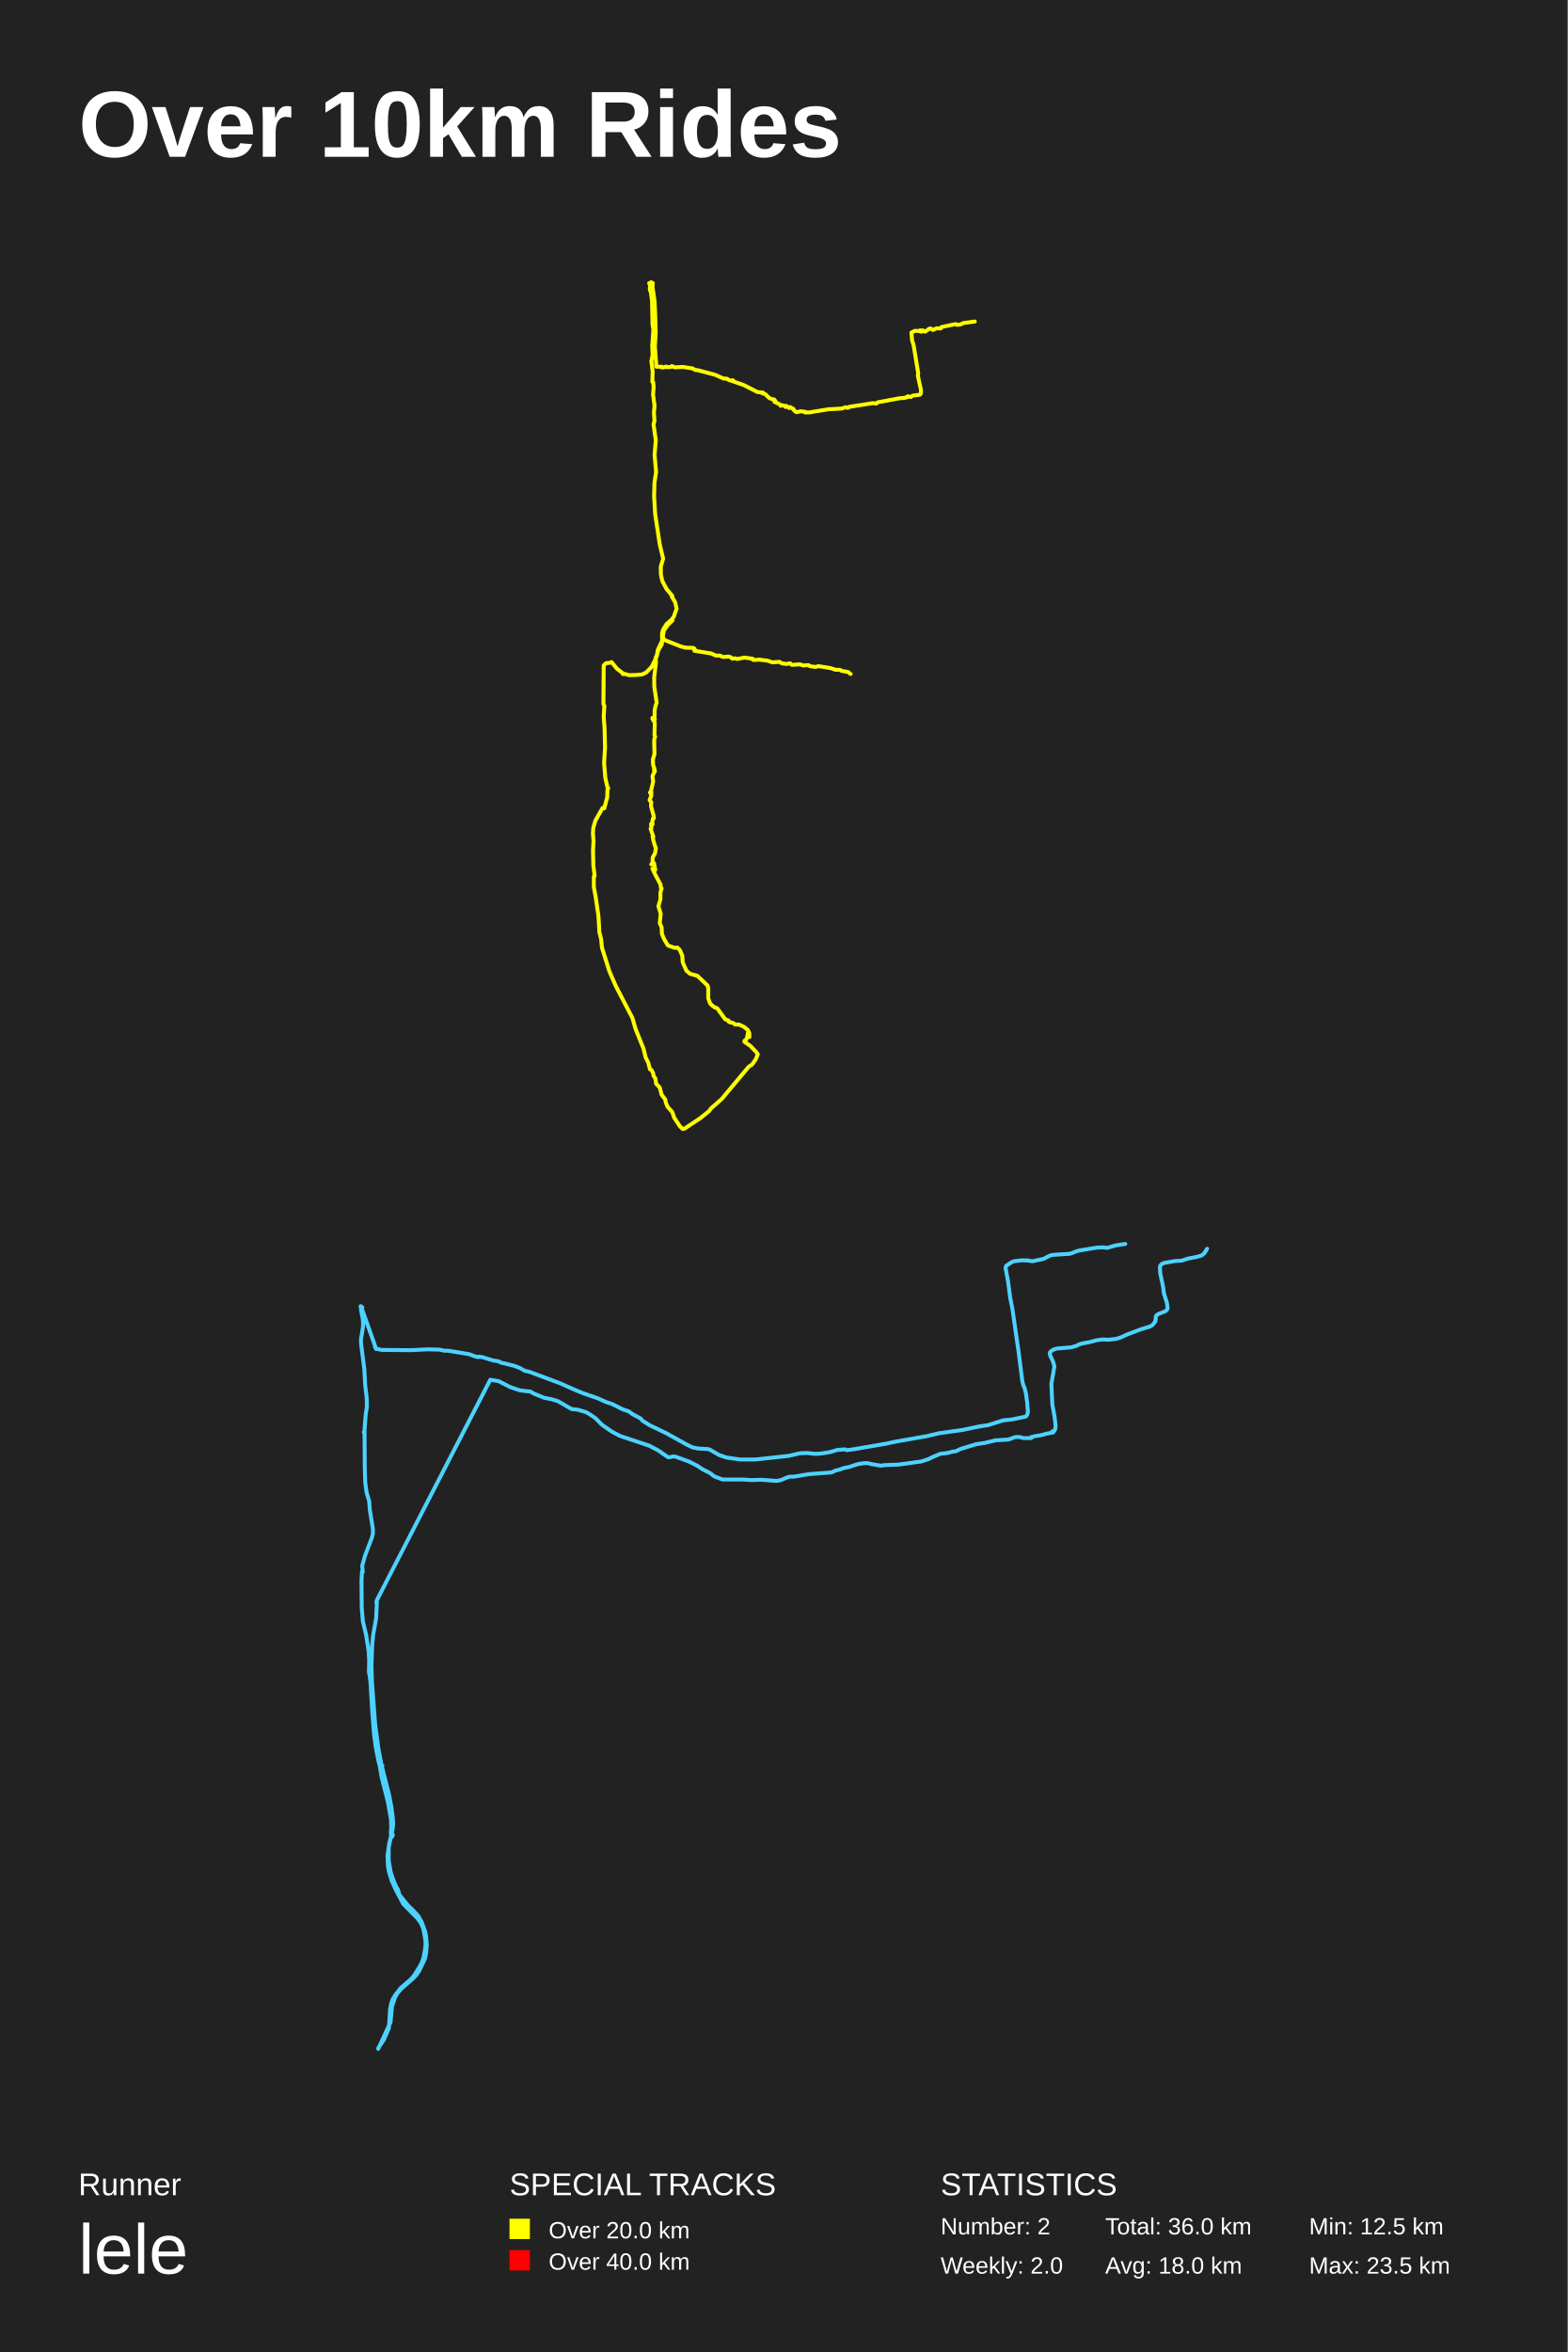
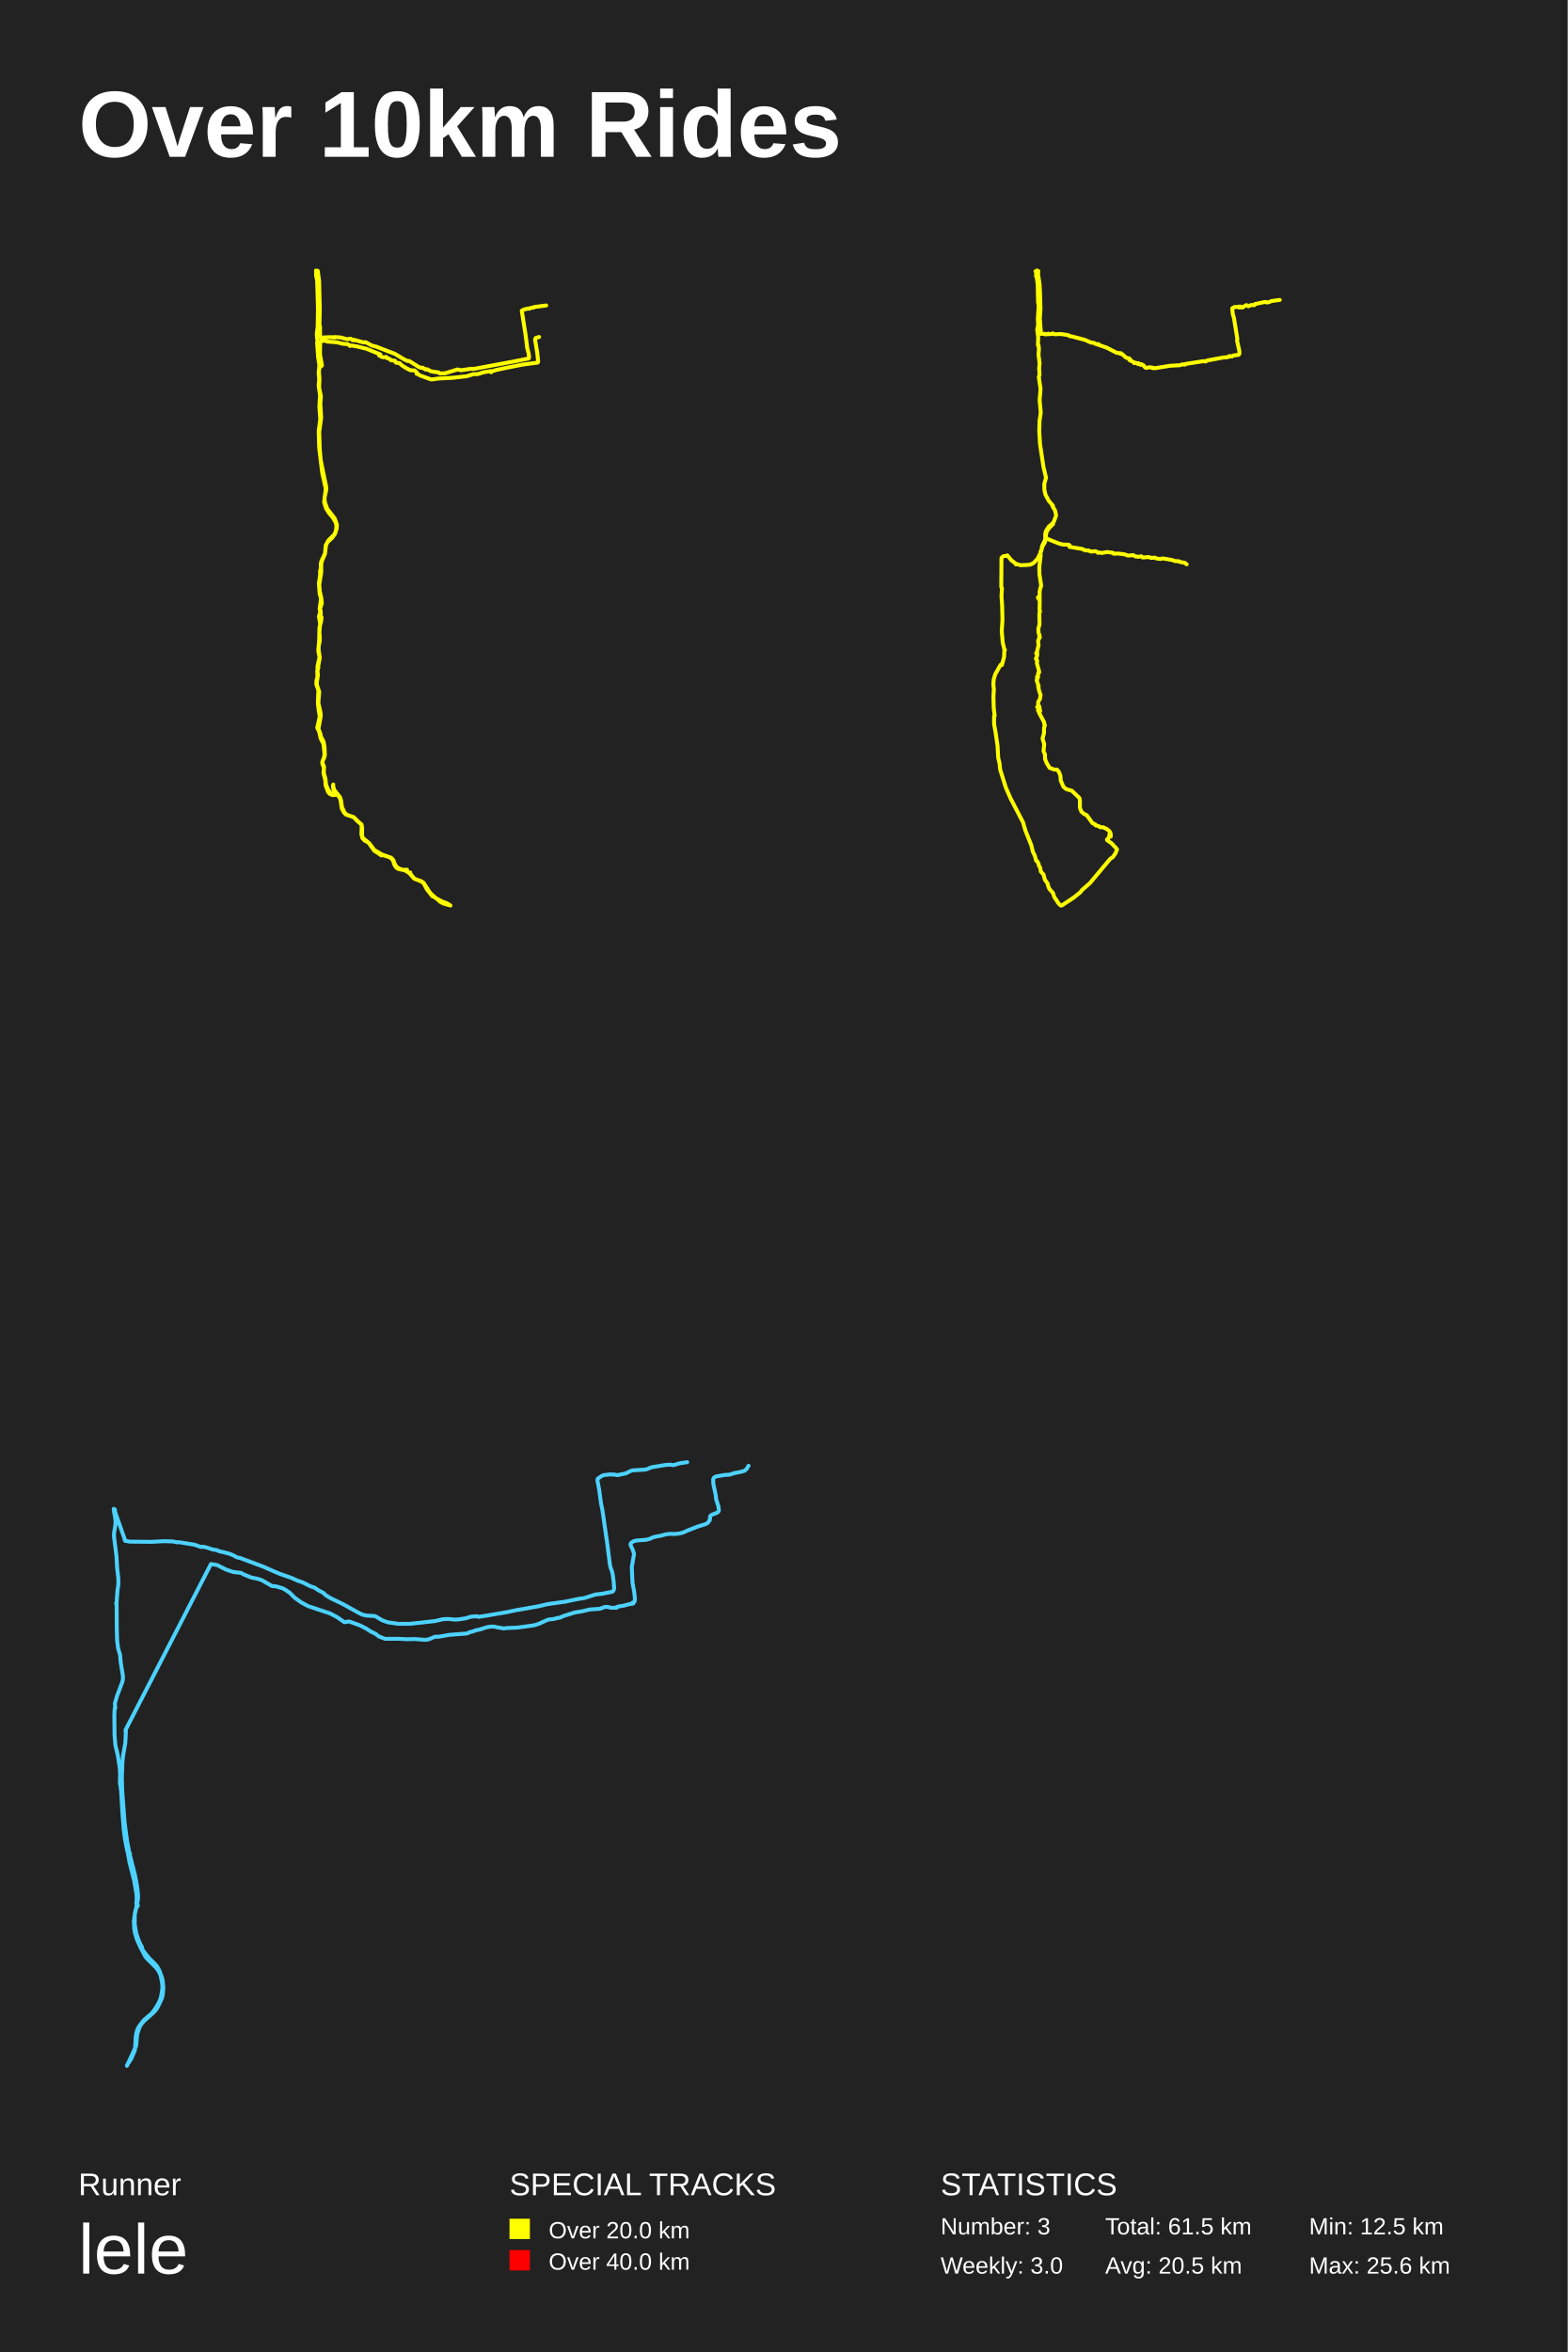
<svg xmlns="http://www.w3.org/2000/svg" baseProfile="full" height="300mm" version="1.1" viewBox="0,0,200,300" width="200mm">
  <defs />
  <rect fill="#222222" height="300" width="200" x="0" y="0" />
  <text fill="#FFFFFF" style="font-size:12px; font-family:Arial; font-weight:bold;" x="10" y="20">Over 10km Rides</text>
  <text fill="#FFFFFF" style="font-size:4px; font-family:Arial" x="10" y="280">Runner</text>
  <text fill="#FFFFFF" style="font-size:9px; font-family:Arial" x="10" y="290">lele</text>
  <text fill="#FFFFFF" style="font-size:4px; font-family:Arial" x="65" y="280">SPECIAL TRACKS</text>
  <rect fill="yellow" height="2.6" width="2.6" x="65" y="283" />
  <text fill="#FFFFFF" style="font-size:3px; font-family:Arial" x="70" y="285.5">Over 20.0 km</text>
  <rect fill="red" height="2.6" width="2.6" x="65" y="287" />
  <text fill="#FFFFFF" style="font-size:3px; font-family:Arial" x="70" y="289.5">Over 40.0 km</text>
  <text fill="#FFFFFF" style="font-size:4px; font-family:Arial" x="120" y="280">STATISTICS</text>
-   <text fill="#FFFFFF" style="font-size:3px; font-family:Arial" x="120" y="285">Number: 2</text>
-   <text fill="#FFFFFF" style="font-size:3px; font-family:Arial" x="120" y="290">Weekly: 2.0</text>
-   <text fill="#FFFFFF" style="font-size:3px; font-family:Arial" x="141" y="285">Total: 36.0 km</text>
-   <text fill="#FFFFFF" style="font-size:3px; font-family:Arial" x="141" y="290">Avg: 18.0 km</text>
+   <text fill="#FFFFFF" style="font-size:3px; font-family:Arial" x="120" y="285">Number: 3</text>
+   <text fill="#FFFFFF" style="font-size:3px; font-family:Arial" x="120" y="290">Weekly: 3.0</text>
+   <text fill="#FFFFFF" style="font-size:3px; font-family:Arial" x="141" y="285">Total: 61.5 km</text>
+   <text fill="#FFFFFF" style="font-size:3px; font-family:Arial" x="141" y="290">Avg: 20.5 km</text>
  <text fill="#FFFFFF" style="font-size:3px; font-family:Arial" x="167" y="285">Min: 12.5 km</text>
-   <text fill="#FFFFFF" style="font-size:3px; font-family:Arial" x="167" y="290">Max: 23.5 km</text>
-   <polyline fill="none" opacity="1" points="124.362,41.01 122.944,41.199 122.475,41.403 122.067,41.432 121.959,41.345 121.718,41.374 120.096,41.723 120.024,41.898 119.495,41.869 119.027,42.087 118.726,41.898 118.582,41.913 118.018,42.306 117.705,42.131 117.585,42.306 117.465,42.219 117.417,42.291 117.393,42.131 117.321,42.219 116.684,42.204 116.275,42.422 116.359,43.398 116.564,44.083 117.14,47.607 117.092,47.912 117.489,49.718 117.501,50.141 117.369,50.344 116.443,50.461 116.203,50.636 115.843,50.548 115.747,50.679 115.686,50.606 115.47,50.752 114.773,50.796 111.95,51.32 111.781,51.48 111.361,51.422 108.297,51.902 108.237,52.004 108.105,52.019 107.852,51.946 107.42,52.106 105.677,52.208 103.587,52.543 103.467,52.587 102.746,52.616 102.637,52.572 102.746,52.529 102.145,52.456 101.652,52.572 101.532,52.543 101.232,52.267 101.244,52.179 100.787,51.917 100.679,52.048 100.294,51.757 100.222,51.917 100.15,51.801 99.814,51.684 99.585,51.757 99.501,51.582 98.792,51.247 98.925,51.131 98.792,51.072 98.756,50.941 98.696,50.985 98.156,50.781 97.591,50.242 97.242,50.17 97.327,50.068 96.642,50.009 94.899,49.121 93.349,48.582 93.542,48.539 93.469,48.495 93.337,48.568 93.025,48.495 92.749,48.306 92.292,48.277 91.199,47.796 88.928,47.199 88.747,47.214 88.351,46.995 87.125,46.806 86.056,46.849 85.719,46.689 85.731,46.762 85.575,46.806 85.071,46.835 84.998,46.748 84.614,46.879 84.326,46.835 84.434,46.777 83.737,46.777 83.545,44.141 83.653,42.568 83.593,40.238 83.508,38.418 83.244,36.612 83.28,36.102 83.04,36.0 82.884,36.306 82.944,36.189 82.812,36.131 82.956,36.262 82.896,36.903 83.04,37.311 83.184,38.403 83.244,41.374 83.352,42.044 83.208,44.112 83.256,45.248 83.1,46.078 83.268,47.403 83.22,48.699 83.328,48.728 83.388,49.354 83.316,50.344 83.508,51.757 83.424,52.645 83.496,53.708 83.376,54.13 83.665,56.169 83.508,58.004 83.701,60.202 83.496,61.557 83.448,63.304 83.581,65.561 84.169,69.448 84.602,71.254 84.302,72.273 84.314,73.263 84.494,74.107 85.034,75.126 85.779,76.014 85.695,76.087 86.128,76.801 86.32,77.645 85.96,78.65 85.707,79.013 85.022,79.61 84.578,80.338 84.458,80.833 84.47,81.736 83.917,82.915 83.773,83.774 83.701,83.745 83.629,83.978 83.689,84.487 83.46,86.38 83.472,87.588 83.773,89.612 83.629,90.048 83.52,90.543 83.508,91.533 83.244,91.562 83.545,91.781 83.424,91.621 83.22,91.635 83.533,92.188 83.496,93.76 83.581,93.95 83.484,94.226 83.46,94.532 83.496,96.162 83.292,96.89 83.304,97.094 83.292,97.094 83.34,97.662 83.496,98.04 83.496,98.2 83.424,98.2 83.557,98.36 83.328,98.782 83.244,99.03 83.328,99.699 83.052,100.893 83.112,101.097 82.92,101.082 83.112,101.432 82.872,102.043 83.016,102.247 83.088,102.305 83.052,102.814 83.412,104.139 83.424,104.372 83.292,104.401 83.22,104.794 83.244,105.172 83.124,105.041 83.064,105.1 83.1,105.609 83.004,105.696 83.352,106.73 83.256,106.686 83.34,107.137 83.52,107.778 83.677,108.185 83.569,108.84 83.268,109.379 83.244,110.107 83.088,110.252 83.436,110.077 83.593,110.965 83.232,110.791 83.581,111.533 84.265,112.814 84.314,113.265 84.41,113.323 84.253,113.818 84.253,114.706 84.001,115.594 84.289,116.554 84.169,117.748 84.41,118.286 84.446,119.13 84.722,119.785 85.203,120.586 86.032,120.891 86.44,120.877 86.753,121.211 87.041,121.895 87.101,122.754 87.57,123.816 88.038,124.209 88.976,124.471 90.273,125.708 90.357,126.043 90.357,127.353 90.61,128.022 90.898,128.284 91.199,128.502 91.499,128.604 92.52,130.016 92.941,130.161 92.953,130.307 93.109,130.394 93.506,130.467 93.806,130.685 94.287,130.685 94.911,130.976 95.404,131.369 95.596,131.791 95.608,132.272 95.572,131.864 95.452,131.617 95.32,132.315 95.152,132.679 94.983,132.737 94.971,132.883 95.728,133.407 96.413,134.12 96.678,134.454 96.425,135.095 95.981,135.749 95.5,136.084 92.052,140.202 90.706,141.381 90.454,141.73 89.348,142.618 87.317,143.971 87.089,144.0 86.753,143.68 86.008,142.559 85.767,141.846 85.167,141.177 84.95,140.653 84.854,140.217 84.41,139.635 84.169,138.718 83.713,138.238 83.605,137.554 83.376,137.219 83.34,136.914 83.1,136.462 82.92,136.39 82.691,135.517 82.367,134.876 82.091,133.741 81.093,131.267 80.685,129.856 78.546,125.737 77.753,123.918 76.792,120.862 76.696,119.829 76.467,118.897 76.347,116.831 75.999,114.444 75.758,113.134 75.758,111.795 75.842,111.78 75.854,111.678 75.698,110.383 75.65,108.433 75.722,107.283 75.638,106.308 75.698,105.551 75.951,104.692 76.852,103.091 76.96,103.004 77.092,103.105 77.465,101.708 77.501,100.747 77.597,100.529 77.549,100.631 77.224,99.234 77.068,97.327 77.188,95.391 77.128,92.902 77.02,91.431 77.104,90.019 76.984,89.83 77.02,84.88 77.32,84.589 77.981,84.516 78.017,84.444 78.702,85.288 79.399,85.827 79.471,85.987 79.579,85.929 80.264,86.118 81.25,86.089 81.898,86.03 82.439,85.783 83.112,85.084 83.364,84.618 83.761,83.774 84.001,82.857 83.977,82.944 84.422,82.202 84.59,80.717 84.794,80.12 85.803,79.115 85.323,79.523 84.698,80.426 84.566,81.124 84.698,81.605 86.921,82.478 87.462,82.609 88.459,82.639 88.627,82.77 88.579,83.002 90.73,83.352 91.307,83.614 91.823,83.614 92.076,83.745 92.304,83.803 92.941,83.745 93.229,83.832 93.433,84.022 93.746,83.963 94.058,84.051 94.971,83.876 96.029,84.022 95.993,84.109 96.137,84.182 96.846,84.138 97.927,84.269 98.54,84.487 99.441,84.415 99.754,84.618 100.342,84.691 100.799,84.604 101.027,84.808 102.061,84.735 102.445,84.88 103.142,84.837 103.322,84.968 104.019,85.07 104.44,84.968 105.942,85.215 106.615,85.434 107.155,85.434 107.36,85.565 108.225,85.725 108.381,85.87 108.525,85.972" stroke="yellow" stroke-dasharray="none" stroke-linecap="round" stroke-linejoin="round" stroke-width="0.5" />
-   <polyline fill="none" opacity="1" points="143.562,158.667 142.346,158.847 141.249,159.171 140.715,159.099 139.944,159.135 137.72,159.494 137.216,159.638 136.83,159.817 136.445,159.925 134.221,160.069 133.895,160.177 133.124,160.572 131.789,160.86 131.582,160.86 131.048,160.752 131.077,160.788 130.425,160.752 129.417,160.86 129.031,161.004 128.349,161.471 128.29,161.758 128.616,163.519 128.883,165.568 129.15,166.898 129.951,172.432 130.425,176.17 130.544,176.673 130.692,176.997 130.87,177.644 131.048,178.937 131.137,180.159 131.018,180.519 130.84,180.698 129.061,181.058 127.993,181.165 126.066,181.776 124.88,181.956 122.834,182.387 119.779,182.819 118.267,183.178 114.175,183.897 113.018,184.148 109.044,184.831 108.007,184.975 107.829,184.867 106.82,184.939 105.842,185.226 104.685,185.406 104.033,185.442 102.936,185.334 102.016,185.37 100.652,185.694 96.382,186.161 94.425,186.161 92.675,185.909 91.727,185.586 90.57,184.903 90.333,184.831 89.058,184.759 88.346,184.615 87.605,184.256 85.025,182.819 82.86,181.776 82.0,181.237 81.703,180.914 80.755,180.411 80.191,180.015 79.45,179.764 78.086,179.081 77.315,178.829 76.277,178.362 74.32,177.679 73.193,177.212 71.502,176.458 67.558,174.984 66.936,174.84 66.372,174.517 65.661,174.229 64.386,173.906 64.0,173.834 63.526,173.618 62.962,173.546 61.568,173.115 61.124,173.043 60.975,173.079 61.005,173.115 60.946,173.079 60.59,173.007 59.819,172.72 57.209,172.289 56.705,172.289 56.053,172.145 54.54,172.109 52.465,172.217 48.669,172.181 48.046,172.037 47.928,171.929 47.839,171.785 47.987,172.073 46.059,166.61 46.059,166.718 46.119,166.718 46.0,166.61 46.03,166.754 46.237,166.754 46.03,166.682 46.089,167.257 46.267,168.156 46.326,168.803 46.297,169.342 46.059,170.779 46.059,171.354 46.474,174.589 46.593,176.745 46.771,178.183 46.801,178.722 46.801,179.476 46.652,180.447 46.474,182.783 46.504,182.675 46.415,182.675 46.504,182.603 46.534,187.095 46.534,187.059 46.593,189.072 46.771,190.365 47.097,191.48 47.186,192.629 47.572,195.001 47.572,195.433 47.572,195.648 47.423,196.187 46.563,198.451 46.208,199.709 46.267,200.392 46.267,200.535 46.208,200.392 46.178,200.571 46.119,201.542 46.148,205.063 46.297,206.824 46.712,208.549 47.038,210.669 47.097,211.747 47.068,213.328 47.157,213.688 47.275,214.694 47.483,218.251 47.72,221.234 47.928,222.779 48.283,224.647 48.402,225.043 48.61,225.079 48.787,225.222 48.402,225.007 48.699,226.731 49.47,229.75 49.885,232.085 49.914,233.056 49.855,233.738 49.885,233.63 49.885,234.385 50.003,234.313 50.122,234.062 49.974,233.846 49.647,235.176 49.44,236.685 49.499,238.086 49.618,238.733 49.974,239.883 50.507,241.068 51.456,242.865 53.236,244.661 53.68,245.272 53.977,245.919 54.096,246.458 54.244,247.32 54.303,247.895 54.214,248.721 54.007,249.799 53.799,250.338 53.502,250.913 52.791,252.027 52.376,252.494 51.16,253.536 50.448,254.434 50.092,255.009 49.885,255.656 49.766,256.303 49.618,258.674 48.965,260.183 48.283,261.189 48.254,261.333 49.825,257.919 50.003,255.943 50.389,254.794 50.715,254.219 51.189,253.68 52.702,252.35 53.147,251.883 53.502,251.344 54.214,249.835 54.362,249.117 54.451,248.075 54.362,247.033 54.244,246.386 53.799,245.164 53.354,244.374 52.761,243.727 52.049,243.044 50.952,241.679 50.774,241.032 50.507,240.601 50.389,240.278 50.329,240.35 50.389,240.386 49.855,238.841 49.588,237.331 49.588,235.643 50.092,233.307 50.152,232.66 50.122,231.978 49.944,230.54 49.618,228.851 48.669,225.115 48.283,223.102 47.868,220.012 47.453,214.55 47.394,212.502 47.483,209.843 47.601,208.585 47.987,206.393 48.076,204.488 48.076,204.345 48.016,204.416 48.016,204.345 48.076,204.201 48.046,204.165 62.547,175.99 63.614,176.17 65.097,176.925 66.046,177.248 66.402,177.356 67.677,177.5 68.092,177.751 69.427,178.29 70.346,178.47 71.176,178.722 72.926,179.728 73.667,179.8 74.764,180.123 75.209,180.375 75.951,180.878 76.811,181.74 77.997,182.567 79.064,183.142 82.83,184.4 83.987,185.011 85.232,185.873 85.381,185.873 85.944,185.766 86.181,185.801 87.871,186.412 88.939,186.951 89.651,187.419 90.57,187.886 91.133,188.317 92.171,188.712 94.692,188.712 95.908,188.784 97.153,188.748 99.081,188.892 99.644,188.784 100.297,188.497 100.712,188.353 101.275,188.353 103.173,188.03 106.02,187.814 106.346,187.706 106.494,187.598 107.087,187.455 107.68,187.239 108.273,187.131 109.489,186.736 110.231,186.628 110.735,186.628 111.12,186.736 112.395,186.951 112.811,186.88 114.649,186.808 117.526,186.412 118.415,186.125 119.097,185.801 119.928,185.442 120.876,185.334 121.529,185.155 121.914,185.119 122.507,184.831 124.494,184.22 125.651,184.04 127.015,183.717 128.675,183.609 129.565,183.286 130.04,183.286 130.573,183.43 131.522,183.43 131.641,183.358 131.522,183.322 132.056,183.178 132.768,183.07 133.568,182.855 134.369,182.711 134.25,182.567 134.517,182.495 134.577,182.387 134.636,182.244 134.666,181.812 134.547,180.77 134.25,179.117 134.132,176.493 134.517,174.301 134.339,173.654 133.984,172.9 133.924,172.612 133.984,172.432 134.369,172.145 134.873,172.001 136.652,171.857 137.394,171.642 137.601,171.498 138.105,171.354 139.084,171.175 139.855,170.959 140.626,170.851 141.427,170.887 142.346,170.779 142.969,170.599 143.74,170.24 145.43,169.593 146.705,169.198 147.031,169.018 147.417,168.515 147.387,168.407 147.446,168.263 147.446,167.94 147.506,167.796 147.743,167.617 148.662,167.257 148.9,167.041 148.959,166.826 148.87,166.179 148.484,164.957 148.395,164.202 148.01,162.369 147.98,161.615 148.01,161.471 148.129,161.291 148.425,161.111 149.789,160.86 150.797,160.788 151.539,160.536 152.666,160.321 153.288,160.141 153.644,159.853 154.0,159.278" stroke="#4DD2FF" stroke-dasharray="none" stroke-linecap="round" stroke-linejoin="round" stroke-width="0.5" />
+   <text fill="#FFFFFF" style="font-size:3px; font-family:Arial" x="167" y="290">Max: 25.6 km</text>
+   <polyline fill="none" opacity="1" points="69.681,38.964 68.137,39.159 68.09,39.24 67.778,39.24 67.56,39.377 67.437,39.343 66.84,39.481 66.566,39.63 67.011,42.441 67.266,44.358 67.229,44.266 67.437,45.069 67.503,45.563 67.456,45.723 65.742,46.067 60.506,47.043 60.061,47.043 58.811,47.226 58.376,47.123 56.756,47.617 56.113,47.639 55.961,47.502 55.185,47.398 54.872,47.318 54.55,47.112 54.304,47.146 54.257,47.054 54.067,47.02 53.925,46.894 53.745,46.928 53.452,46.825 52.212,46.044 51.956,46.033 51.577,45.849 50.384,45.138 47.97,44.208 47.439,44.082 46.644,43.646 46.351,43.669 45.11,43.325 45.167,43.405 44.94,43.382 44.788,43.222 44.58,43.199 44.343,43.279 43.415,43.038 42.629,42.992 42.686,43.061 42.232,43.004 40.916,43.061 40.83,42.866 40.83,41.684 40.755,41.374 40.802,39.446 40.707,35.785 40.537,34.546 40.319,34.5 40.329,35.189 40.461,35.751 40.565,39.354 40.527,41.73 40.414,42.579 40.461,43.245 40.584,43.577 40.452,43.658 40.584,45.54 40.745,46.561 40.651,47.628 40.726,48.305 40.66,49.211 40.83,50.451 40.745,51.862 40.859,53.434 40.66,55.006 40.726,57.152 41.105,60.307 41.56,62.337 41.351,64.035 41.588,64.839 41.995,65.47 42.459,66.009 42.781,66.559 42.914,66.961 42.914,67.271 42.847,67.741 42.648,68.189 41.881,68.946 41.55,69.565 41.465,70.598 41.001,71.573 40.935,71.883 40.925,72.502 40.821,72.915 40.849,73.213 40.688,74.452 40.774,75.68 40.954,76.391 40.774,77.664 40.859,78.066 40.688,78.639 40.802,78.479 40.935,78.456 40.935,78.777 41.029,78.777 40.954,79.282 40.755,80.027 40.717,81.736 40.603,82.964 40.764,83.847 40.509,84.994 40.499,85.132 40.527,85.074 40.622,85.12 40.499,85.533 40.565,86.129 40.376,86.783 40.357,87.288 40.622,88.045 40.556,89.674 40.632,90.396 40.793,91.417 40.471,92.828 40.707,93.287 40.916,94.193 41.114,94.606 41.2,94.674 41.238,94.628 41.19,94.743 41.247,94.823 41.399,96.074 41.351,96.532 41.114,97.209 41.124,97.415 41.313,97.897 41.275,98.631 41.503,99.537 41.531,100.156 41.863,101.039 42.09,101.28 42.459,101.429 42.715,101.315 42.686,101.406 42.961,101.349 43.245,101.59 43.444,102.003 43.595,103.115 43.889,103.654 44.135,103.907 45.091,104.205 46.142,105.225 46.114,106.464 46.237,106.911 46.512,107.209 47.013,107.484 47.771,108.54 48.254,108.826 48.642,109.113 48.86,109.078 49.769,109.365 50.128,109.721 50.318,110.305 50.573,110.695 50.848,110.844 51.653,111.016 52.155,111.326 52.344,111.292 52.325,111.487 52.818,112.048 53.802,112.461 54.039,112.645 54.465,113.436 55.156,114.319 55.412,114.422 56.046,114.892 56.084,114.984 56.567,115.248 57.467,115.5 57.012,115.202 56.397,114.984 55.611,114.56 54.995,114.009 54.777,113.746 54.039,112.599 53.717,112.381 52.874,112.094 52.486,111.613 51.899,111.074 51.861,110.971 51.927,110.936 51.473,110.948 51.085,110.856 50.621,110.604 50.327,110.133 50.185,109.709 49.911,109.411 48.746,108.998 47.761,108.425 47.118,107.565 46.303,106.888 46.19,106.567 46.199,105.558 46.095,105.134 45.565,104.709 45.129,104.239 44.192,103.895 43.946,103.631 43.624,102.92 43.51,102.095 43.377,101.682 42.639,100.753 42.506,100.294 42.516,100.065 42.468,100.248 42.544,100.73 42.895,101.223 42.866,101.315 42.071,101.154 42.09,101.028 41.853,100.718 41.597,100.088 41.522,99.354 41.304,98.562 41.342,97.794 41.143,97.301 41.152,97.071 41.351,96.693 41.446,96.28 41.399,95.259 41.275,94.583 40.925,93.917 40.878,93.596 40.546,92.748 40.641,92.69 40.669,92.736 40.916,91.36 40.887,90.855 40.613,89.651 40.726,88.251 40.433,87.38 40.423,87.013 40.527,86.359 40.499,86.451 40.48,85.544 40.802,83.881 40.641,82.849 40.66,82.356 40.793,81.771 40.793,81.094 40.745,80.704 40.84,79.557 40.707,78.674 40.783,78.502 40.783,78.582 40.802,78.261 40.925,78.226 40.906,77.859 40.793,77.733 41.058,76.964 40.991,76.288 40.793,75.416 40.736,74.544 40.982,72.995 40.982,71.917 41.086,71.504 41.446,70.701 41.597,69.531 41.787,69.141 42.383,68.59 42.734,68.097 42.961,67.408 42.98,66.915 42.686,66.101 41.749,64.896 41.446,64.058 41.399,63.473 41.616,62.521 41.616,62.108 40.925,58.746 40.793,57.266 40.726,55.086 40.972,53.285 40.868,51.483 40.944,50.554 40.717,49.475 40.755,48.316 40.688,47.41 40.774,46.756 40.878,46.676 40.963,46.733 41.077,46.607 40.821,45.218 40.849,43.669 41.048,43.474 41.446,43.463 41.758,43.566 42.961,43.658 43.775,43.853 44.391,43.899 44.656,44.128 44.826,44.071 45.498,44.174 46.739,44.484 48.509,45.195 48.358,45.333 48.661,45.505 48.954,45.574 49.276,45.528 49.39,45.689 49.721,45.781 49.863,45.953 50.394,46.022 50.526,46.262 50.981,46.32 51.227,46.572 51.814,46.951 52.363,47.226 52.874,47.249 53.158,47.479 53.168,47.697 53.319,47.697 53.584,47.892 55.033,48.408 55.942,48.282 57.732,48.19 59.578,47.984 60.383,47.72 60.932,47.72 61.718,47.479 62.532,47.341 62.608,47.33 62.655,47.479 62.845,47.33 63.309,47.192 64.644,46.905 66.689,46.503 68.592,46.251 68.658,46.136 68.535,44.966 68.261,43.325 68.327,43.118 68.781,42.981" stroke="yellow" stroke-dasharray="none" stroke-linecap="round" stroke-linejoin="round" stroke-width="0.5" />
+   <polyline fill="none" opacity="1" points="163.271,38.257 162.208,38.399 161.856,38.552 161.55,38.574 161.469,38.509 161.289,38.53 160.072,38.793 160.018,38.924 159.622,38.902 159.27,39.066 159.045,38.924 158.937,38.935 158.513,39.229 158.279,39.098 158.189,39.229 158.099,39.164 158.063,39.219 158.045,39.098 157.99,39.164 157.513,39.153 157.206,39.317 157.27,40.049 157.423,40.562 157.855,43.205 157.819,43.434 158.117,44.789 158.126,45.105 158.026,45.258 157.333,45.346 157.152,45.477 156.882,45.411 156.81,45.509 156.765,45.455 156.603,45.564 156.08,45.597 153.962,45.99 153.836,46.11 153.521,46.066 151.223,46.427 151.178,46.503 151.078,46.514 150.889,46.46 150.565,46.58 149.258,46.656 147.69,46.907 147.6,46.94 147.059,46.962 146.978,46.929 147.059,46.896 146.609,46.842 146.239,46.929 146.149,46.907 145.924,46.7 145.933,46.634 145.59,46.438 145.509,46.536 145.221,46.318 145.167,46.438 145.113,46.35 144.86,46.263 144.689,46.318 144.626,46.187 144.094,45.935 144.193,45.848 144.094,45.804 144.067,45.706 144.022,45.739 143.617,45.586 143.193,45.182 142.932,45.127 142.995,45.051 142.481,45.007 141.175,44.341 140.012,43.937 140.156,43.904 140.102,43.871 140.003,43.926 139.769,43.871 139.561,43.729 139.219,43.707 138.399,43.347 136.696,42.899 136.56,42.91 136.263,42.746 135.344,42.604 134.542,42.637 134.29,42.517 134.299,42.572 134.181,42.604 133.803,42.626 133.749,42.561 133.46,42.659 133.244,42.626 133.325,42.582 132.803,42.582 132.658,40.606 132.74,39.426 132.694,37.678 132.631,36.313 132.433,34.959 132.46,34.576 132.28,34.5 132.163,34.729 132.208,34.642 132.109,34.598 132.217,34.697 132.172,35.177 132.28,35.483 132.388,36.302 132.433,38.53 132.514,39.033 132.406,40.584 132.442,41.436 132.325,42.058 132.451,43.052 132.415,44.024 132.496,44.046 132.541,44.516 132.487,45.258 132.631,46.318 132.568,46.984 132.622,47.781 132.532,48.098 132.749,49.627 132.631,51.003 132.776,52.652 132.622,53.667 132.586,54.978 132.685,56.67 133.127,59.586 133.451,60.94 133.226,61.705 133.235,62.447 133.37,63.08 133.776,63.845 134.335,64.511 134.272,64.565 134.596,65.1 134.74,65.734 134.47,66.487 134.281,66.76 133.767,67.208 133.433,67.754 133.343,68.125 133.352,68.802 132.938,69.686 132.83,70.331 132.776,70.309 132.721,70.483 132.767,70.866 132.595,72.285 132.604,73.191 132.83,74.709 132.721,75.036 132.64,75.407 132.631,76.15 132.433,76.172 132.658,76.335 132.568,76.215 132.415,76.226 132.649,76.641 132.622,77.82 132.685,77.962 132.613,78.17 132.595,78.399 132.622,79.622 132.469,80.168 132.478,80.32 132.469,80.32 132.505,80.746 132.622,81.03 132.622,81.15 132.568,81.15 132.667,81.27 132.496,81.587 132.433,81.772 132.496,82.275 132.289,83.17 132.334,83.323 132.19,83.312 132.334,83.574 132.154,84.032 132.262,84.185 132.316,84.229 132.289,84.611 132.559,85.604 132.568,85.779 132.469,85.801 132.415,86.095 132.433,86.379 132.343,86.281 132.298,86.325 132.325,86.707 132.253,86.772 132.514,87.547 132.442,87.515 132.505,87.853 132.64,88.333 132.758,88.639 132.676,89.13 132.451,89.534 132.433,90.08 132.316,90.189 132.577,90.058 132.694,90.724 132.424,90.593 132.685,91.15 133.199,92.11 133.235,92.449 133.307,92.492 133.19,92.863 133.19,93.529 133.001,94.195 133.217,94.916 133.127,95.811 133.307,96.215 133.334,96.848 133.542,97.339 133.902,97.939 134.524,98.168 134.83,98.157 135.065,98.409 135.281,98.922 135.326,99.566 135.677,100.362 136.029,100.657 136.732,100.853 137.705,101.781 137.768,102.032 137.768,103.015 137.957,103.517 138.174,103.713 138.399,103.877 138.624,103.953 139.39,105.012 139.706,105.121 139.715,105.23 139.832,105.296 140.129,105.35 140.354,105.514 140.715,105.514 141.184,105.732 141.553,106.027 141.697,106.343 141.706,106.704 141.679,106.398 141.589,106.212 141.49,106.736 141.364,107.009 141.238,107.053 141.229,107.162 141.796,107.555 142.31,108.09 142.508,108.341 142.319,108.821 141.986,109.312 141.625,109.563 139.039,112.652 138.029,113.536 137.84,113.798 137.011,114.463 135.488,115.478 135.317,115.5 135.065,115.26 134.506,114.42 134.326,113.885 133.875,113.383 133.713,112.99 133.641,112.663 133.307,112.226 133.127,111.538 132.785,111.178 132.703,110.665 132.532,110.414 132.505,110.185 132.325,109.847 132.19,109.792 132.019,109.137 131.775,108.657 131.568,107.806 130.82,105.951 130.514,104.892 128.91,101.803 128.315,100.439 127.594,98.147 127.522,97.372 127.35,96.673 127.26,95.123 126.999,93.333 126.819,92.35 126.819,91.346 126.882,91.335 126.891,91.259 126.774,90.287 126.738,88.825 126.792,87.962 126.729,87.231 126.774,86.663 126.963,86.019 127.639,84.818 127.72,84.753 127.819,84.829 128.098,83.781 128.125,83.061 128.198,82.897 128.162,82.973 127.918,81.925 127.801,80.495 127.891,79.043 127.846,77.176 127.765,76.073 127.828,75.014 127.738,74.872 127.765,71.16 127.99,70.942 128.486,70.887 128.513,70.833 129.027,71.466 129.549,71.87 129.603,71.99 129.685,71.946 130.198,72.088 130.937,72.067 131.424,72.023 131.829,71.837 132.334,71.313 132.523,70.964 132.821,70.331 133.001,69.643 132.983,69.708 133.316,69.151 133.442,68.038 133.596,67.59 134.353,66.837 133.992,67.142 133.524,67.819 133.424,68.343 133.524,68.704 135.191,69.359 135.596,69.457 136.344,69.479 136.47,69.577 136.434,69.752 138.047,70.014 138.48,70.21 138.867,70.21 139.057,70.309 139.228,70.352 139.706,70.309 139.922,70.374 140.075,70.516 140.309,70.472 140.544,70.538 141.229,70.407 142.022,70.516 141.995,70.582 142.103,70.636 142.634,70.603 143.445,70.702 143.905,70.866 144.581,70.811 144.815,70.964 145.257,71.018 145.599,70.953 145.771,71.106 146.546,71.051 146.834,71.16 147.357,71.128 147.492,71.226 148.014,71.302 148.33,71.226 149.456,71.411 149.961,71.575 150.367,71.575 150.52,71.673 151.169,71.794 151.286,71.903 151.394,71.979" stroke="yellow" stroke-dasharray="none" stroke-linecap="round" stroke-linejoin="round" stroke-width="0.5" />
+   <polyline fill="none" opacity="1" points="87.671,186.501 86.759,186.635 85.937,186.878 85.536,186.824 84.958,186.851 83.29,187.121 82.912,187.228 82.623,187.363 82.334,187.444 80.666,187.552 80.421,187.633 79.843,187.929 78.842,188.145 78.686,188.145 78.286,188.064 78.308,188.091 77.819,188.064 77.063,188.145 76.773,188.253 76.262,188.603 76.217,188.819 76.462,190.14 76.662,191.676 76.862,192.673 77.463,196.824 77.819,199.628 77.908,200.005 78.019,200.247 78.152,200.733 78.286,201.703 78.353,202.619 78.264,202.889 78.13,203.024 76.796,203.293 75.995,203.374 74.549,203.832 73.66,203.967 72.125,204.291 69.834,204.614 68.7,204.883 65.631,205.423 64.764,205.611 61.783,206.123 61.005,206.231 60.871,206.15 60.115,206.204 59.381,206.42 58.514,206.555 58.025,206.582 57.202,206.501 56.512,206.528 55.489,206.77 52.287,207.121 50.819,207.121 49.507,206.932 48.795,206.689 47.928,206.177 47.75,206.123 46.793,206.069 46.259,205.962 45.703,205.692 43.769,204.614 42.145,203.832 41.5,203.428 41.278,203.185 40.566,202.808 40.143,202.512 39.587,202.323 38.564,201.811 37.986,201.622 37.208,201.272 35.74,200.76 34.895,200.409 33.627,199.843 30.669,198.738 30.202,198.63 29.779,198.388 29.245,198.172 28.289,197.929 28.0,197.876 27.644,197.714 27.222,197.66 26.176,197.336 25.843,197.283 25.731,197.309 25.754,197.336 25.709,197.309 25.442,197.256 24.864,197.04 22.907,196.716 22.529,196.716 22.04,196.609 20.905,196.582 19.348,196.663 16.502,196.636 16.035,196.528 15.946,196.447 15.879,196.339 15.99,196.555 14.544,192.458 14.544,192.539 14.589,192.539 14.5,192.458 14.522,192.565 14.678,192.565 14.522,192.512 14.567,192.943 14.7,193.617 14.745,194.102 14.722,194.506 14.544,195.584 14.544,196.016 14.856,198.442 14.945,200.059 15.078,201.137 15.1,201.541 15.1,202.107 14.989,202.835 14.856,204.587 14.878,204.506 14.811,204.506 14.878,204.452 14.9,207.821 14.9,207.794 14.945,209.304 15.078,210.274 15.323,211.11 15.39,211.972 15.679,213.751 15.679,214.074 15.679,214.236 15.568,214.64 14.923,216.338 14.656,217.282 14.7,217.794 14.7,217.902 14.656,217.794 14.633,217.929 14.589,218.656 14.611,221.297 14.722,222.618 15.034,223.912 15.278,225.502 15.323,226.31 15.301,227.496 15.367,227.766 15.456,228.52 15.612,231.188 15.79,233.425 15.946,234.584 16.213,235.986 16.301,236.282 16.457,236.309 16.591,236.417 16.301,236.255 16.524,237.549 17.102,239.812 17.414,241.564 17.436,242.292 17.391,242.804 17.414,242.723 17.414,243.289 17.502,243.235 17.591,243.046 17.48,242.885 17.236,243.882 17.08,245.013 17.124,246.064 17.213,246.55 17.48,247.412 17.881,248.301 18.592,249.649 19.927,250.996 20.26,251.454 20.483,251.939 20.572,252.343 20.683,252.99 20.727,253.421 20.661,254.041 20.505,254.85 20.349,255.254 20.127,255.685 19.593,256.52 19.282,256.871 18.37,257.652 17.836,258.326 17.569,258.757 17.414,259.242 17.325,259.727 17.213,261.505 16.724,262.637 16.213,263.392 16.19,263.499 17.369,260.94 17.502,259.457 17.792,258.595 18.036,258.164 18.392,257.76 19.526,256.763 19.86,256.412 20.127,256.008 20.661,254.876 20.772,254.338 20.839,253.556 20.772,252.775 20.683,252.289 20.349,251.373 20.016,250.78 19.571,250.295 19.037,249.783 18.214,248.759 18.081,248.274 17.881,247.951 17.792,247.708 17.747,247.762 17.792,247.789 17.391,246.63 17.191,245.499 17.191,244.232 17.569,242.48 17.614,241.995 17.591,241.483 17.458,240.405 17.213,239.139 16.502,236.336 16.213,234.827 15.901,232.509 15.59,228.413 15.545,226.876 15.612,224.882 15.701,223.939 15.99,222.295 16.057,220.866 16.057,220.758 16.012,220.812 16.012,220.758 16.057,220.651 16.035,220.624 26.91,199.493 27.711,199.628 28.823,200.194 29.535,200.436 29.801,200.517 30.758,200.625 31.069,200.813 32.07,201.218 32.759,201.353 33.382,201.541 34.694,202.296 35.25,202.35 36.073,202.592 36.407,202.781 36.963,203.158 37.608,203.805 38.498,204.425 39.298,204.857 42.123,205.8 42.99,206.258 43.924,206.905 44.035,206.905 44.458,206.824 44.636,206.851 45.904,207.309 46.704,207.714 47.238,208.064 47.928,208.414 48.35,208.738 49.129,209.034 51.019,209.034 51.931,209.088 52.865,209.061 54.311,209.169 54.733,209.088 55.222,208.873 55.534,208.765 55.956,208.765 57.38,208.522 59.515,208.36 59.759,208.28 59.871,208.199 60.315,208.091 60.76,207.929 61.205,207.848 62.117,207.552 62.673,207.471 63.051,207.471 63.34,207.552 64.297,207.714 64.608,207.66 65.987,207.606 68.144,207.309 68.811,207.094 69.323,206.851 69.946,206.582 70.657,206.501 71.147,206.366 71.436,206.339 71.881,206.123 73.371,205.665 74.238,205.53 75.261,205.288 76.507,205.207 77.174,204.964 77.53,204.964 77.93,205.072 78.642,205.072 78.731,205.018 78.642,204.991 79.042,204.883 79.576,204.803 80.176,204.641 80.777,204.533 80.688,204.425 80.888,204.371 80.932,204.291 80.977,204.183 80.999,203.859 80.91,203.078 80.688,201.838 80.599,199.87 80.888,198.226 80.755,197.741 80.488,197.175 80.443,196.959 80.488,196.824 80.777,196.609 81.155,196.501 82.489,196.393 83.045,196.231 83.201,196.123 83.579,196.016 84.313,195.881 84.891,195.719 85.47,195.638 86.07,195.665 86.759,195.584 87.227,195.45 87.805,195.18 89.072,194.695 90.029,194.398 90.273,194.264 90.563,193.886 90.54,193.805 90.585,193.698 90.585,193.455 90.629,193.347 90.807,193.212 91.497,192.943 91.675,192.781 91.719,192.619 91.652,192.134 91.363,191.218 91.297,190.652 91.007,189.277 90.985,188.711 91.007,188.603 91.096,188.468 91.319,188.334 92.342,188.145 93.098,188.091 93.654,187.902 94.499,187.74 94.966,187.606 95.233,187.39 95.5,186.959" stroke="#4DD2FF" stroke-dasharray="none" stroke-linecap="round" stroke-linejoin="round" stroke-width="0.5" />
</svg>
